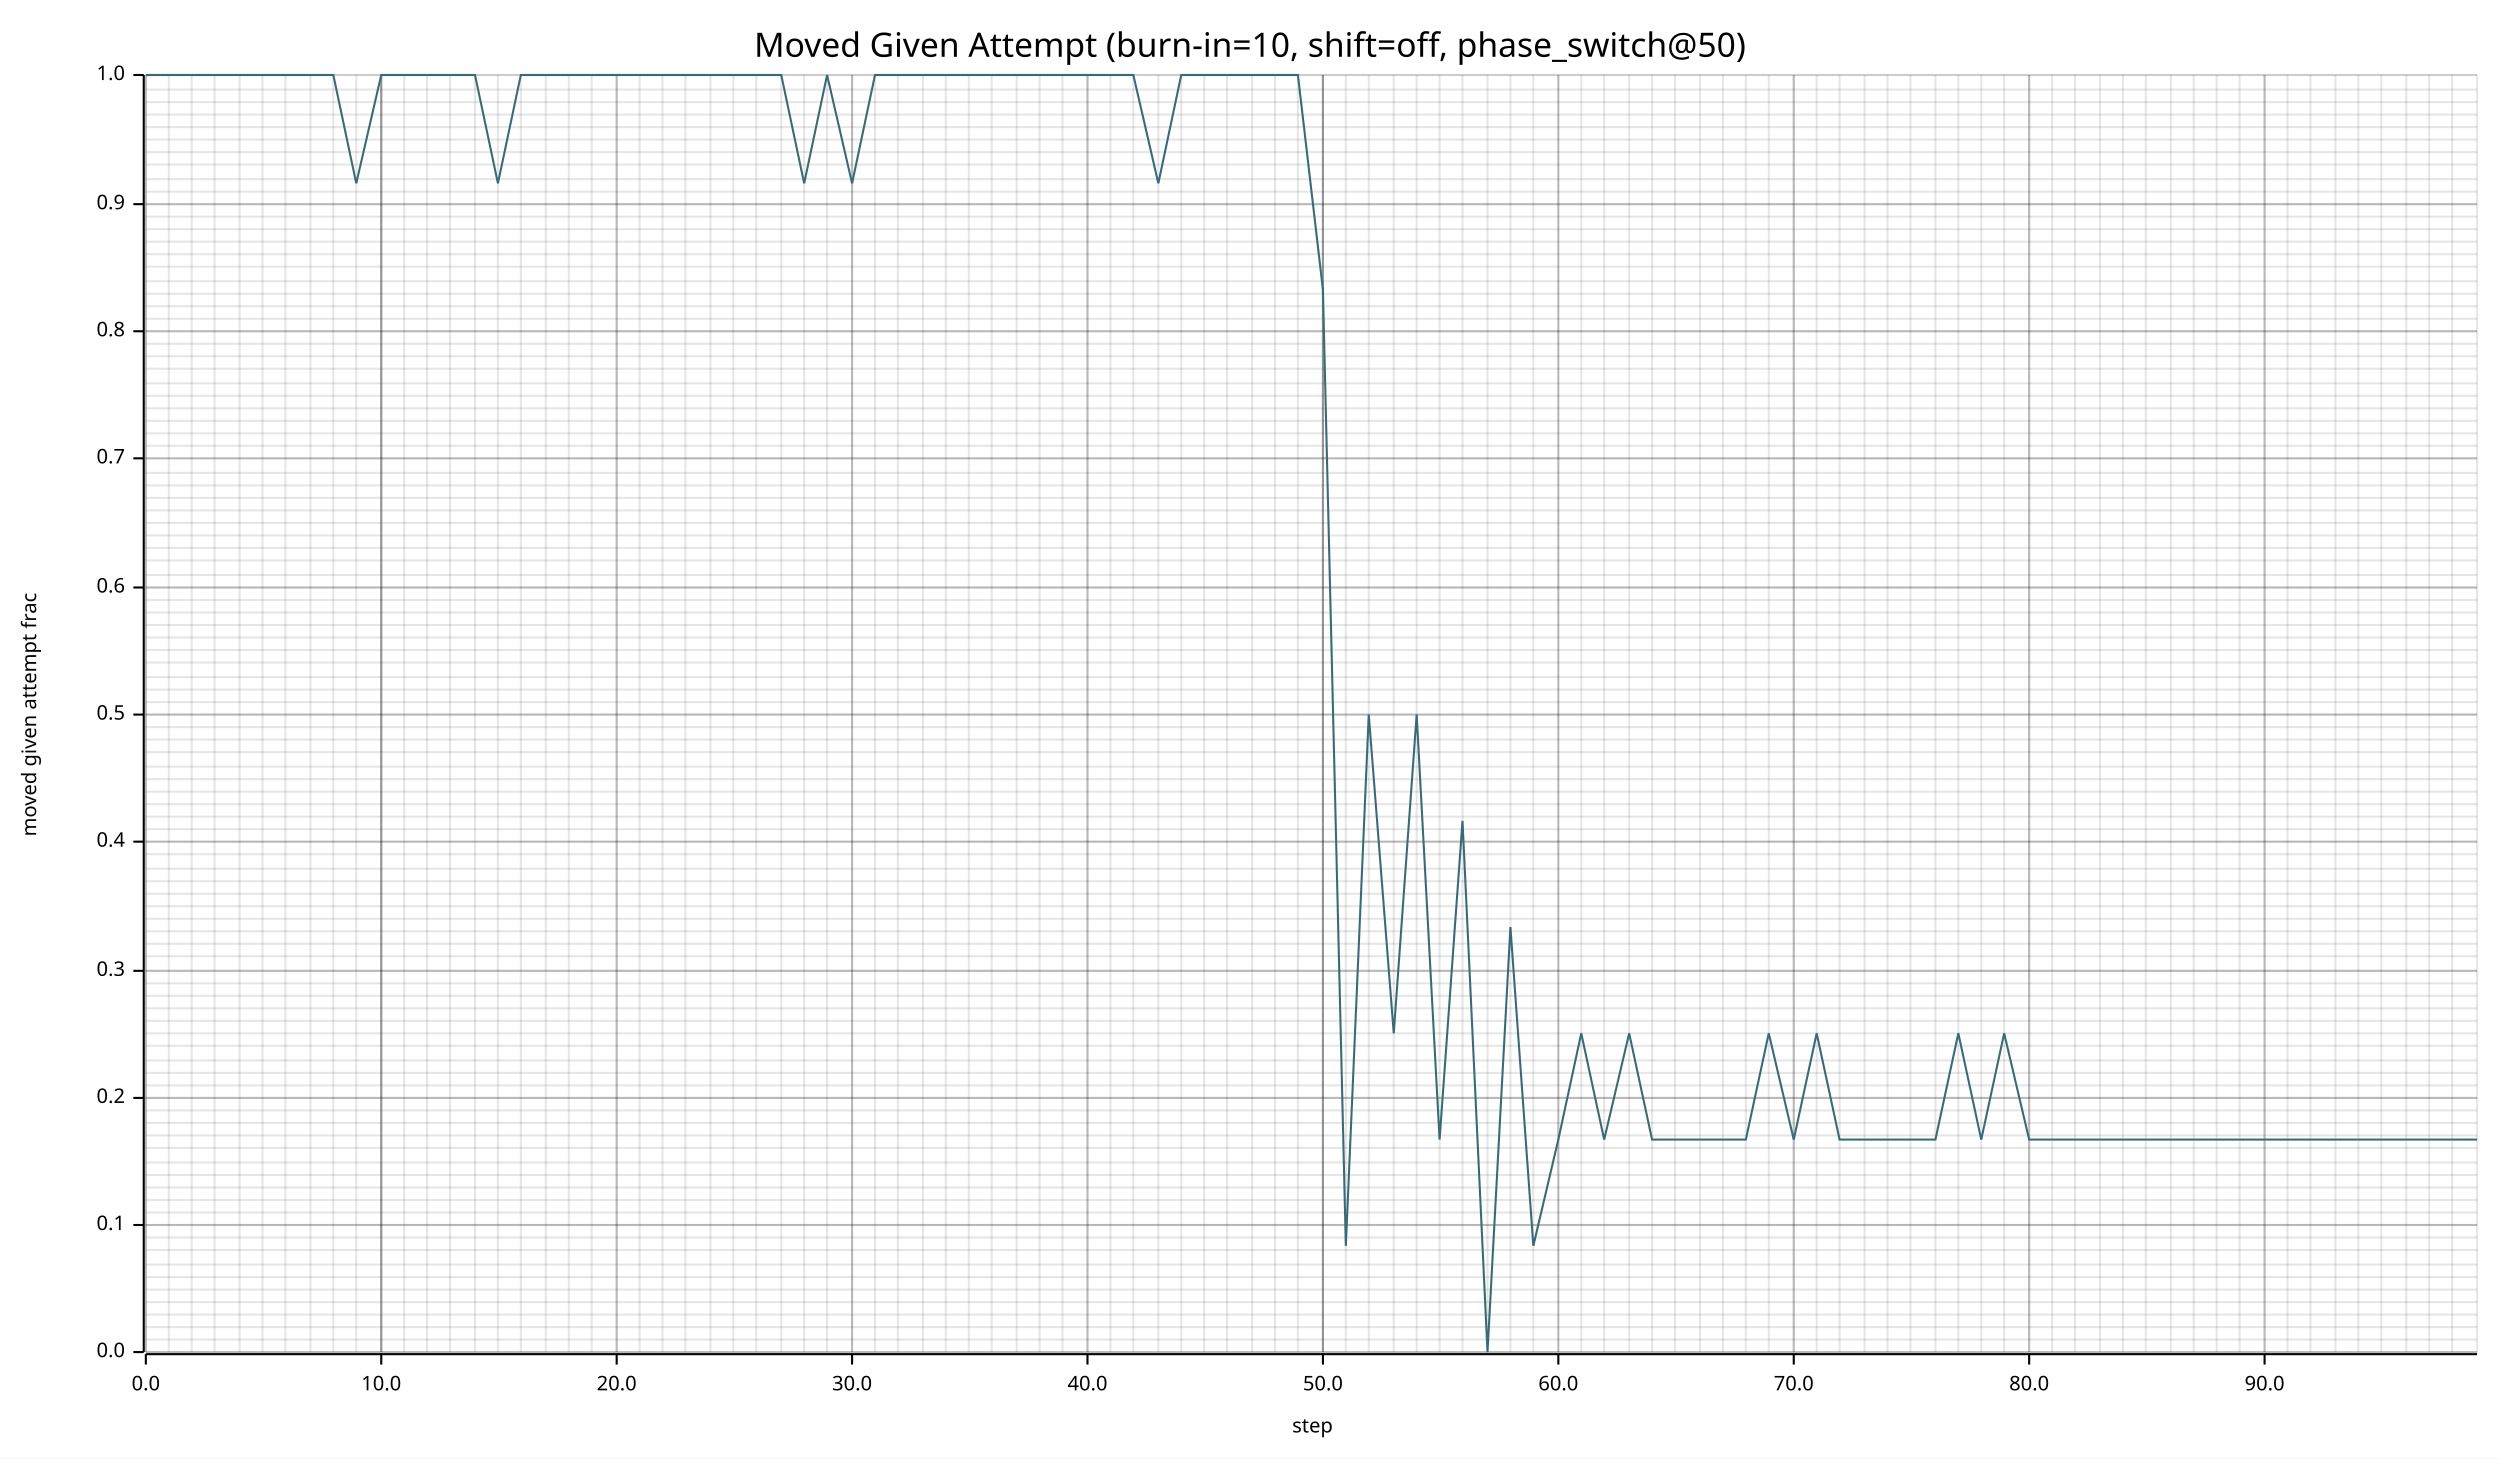
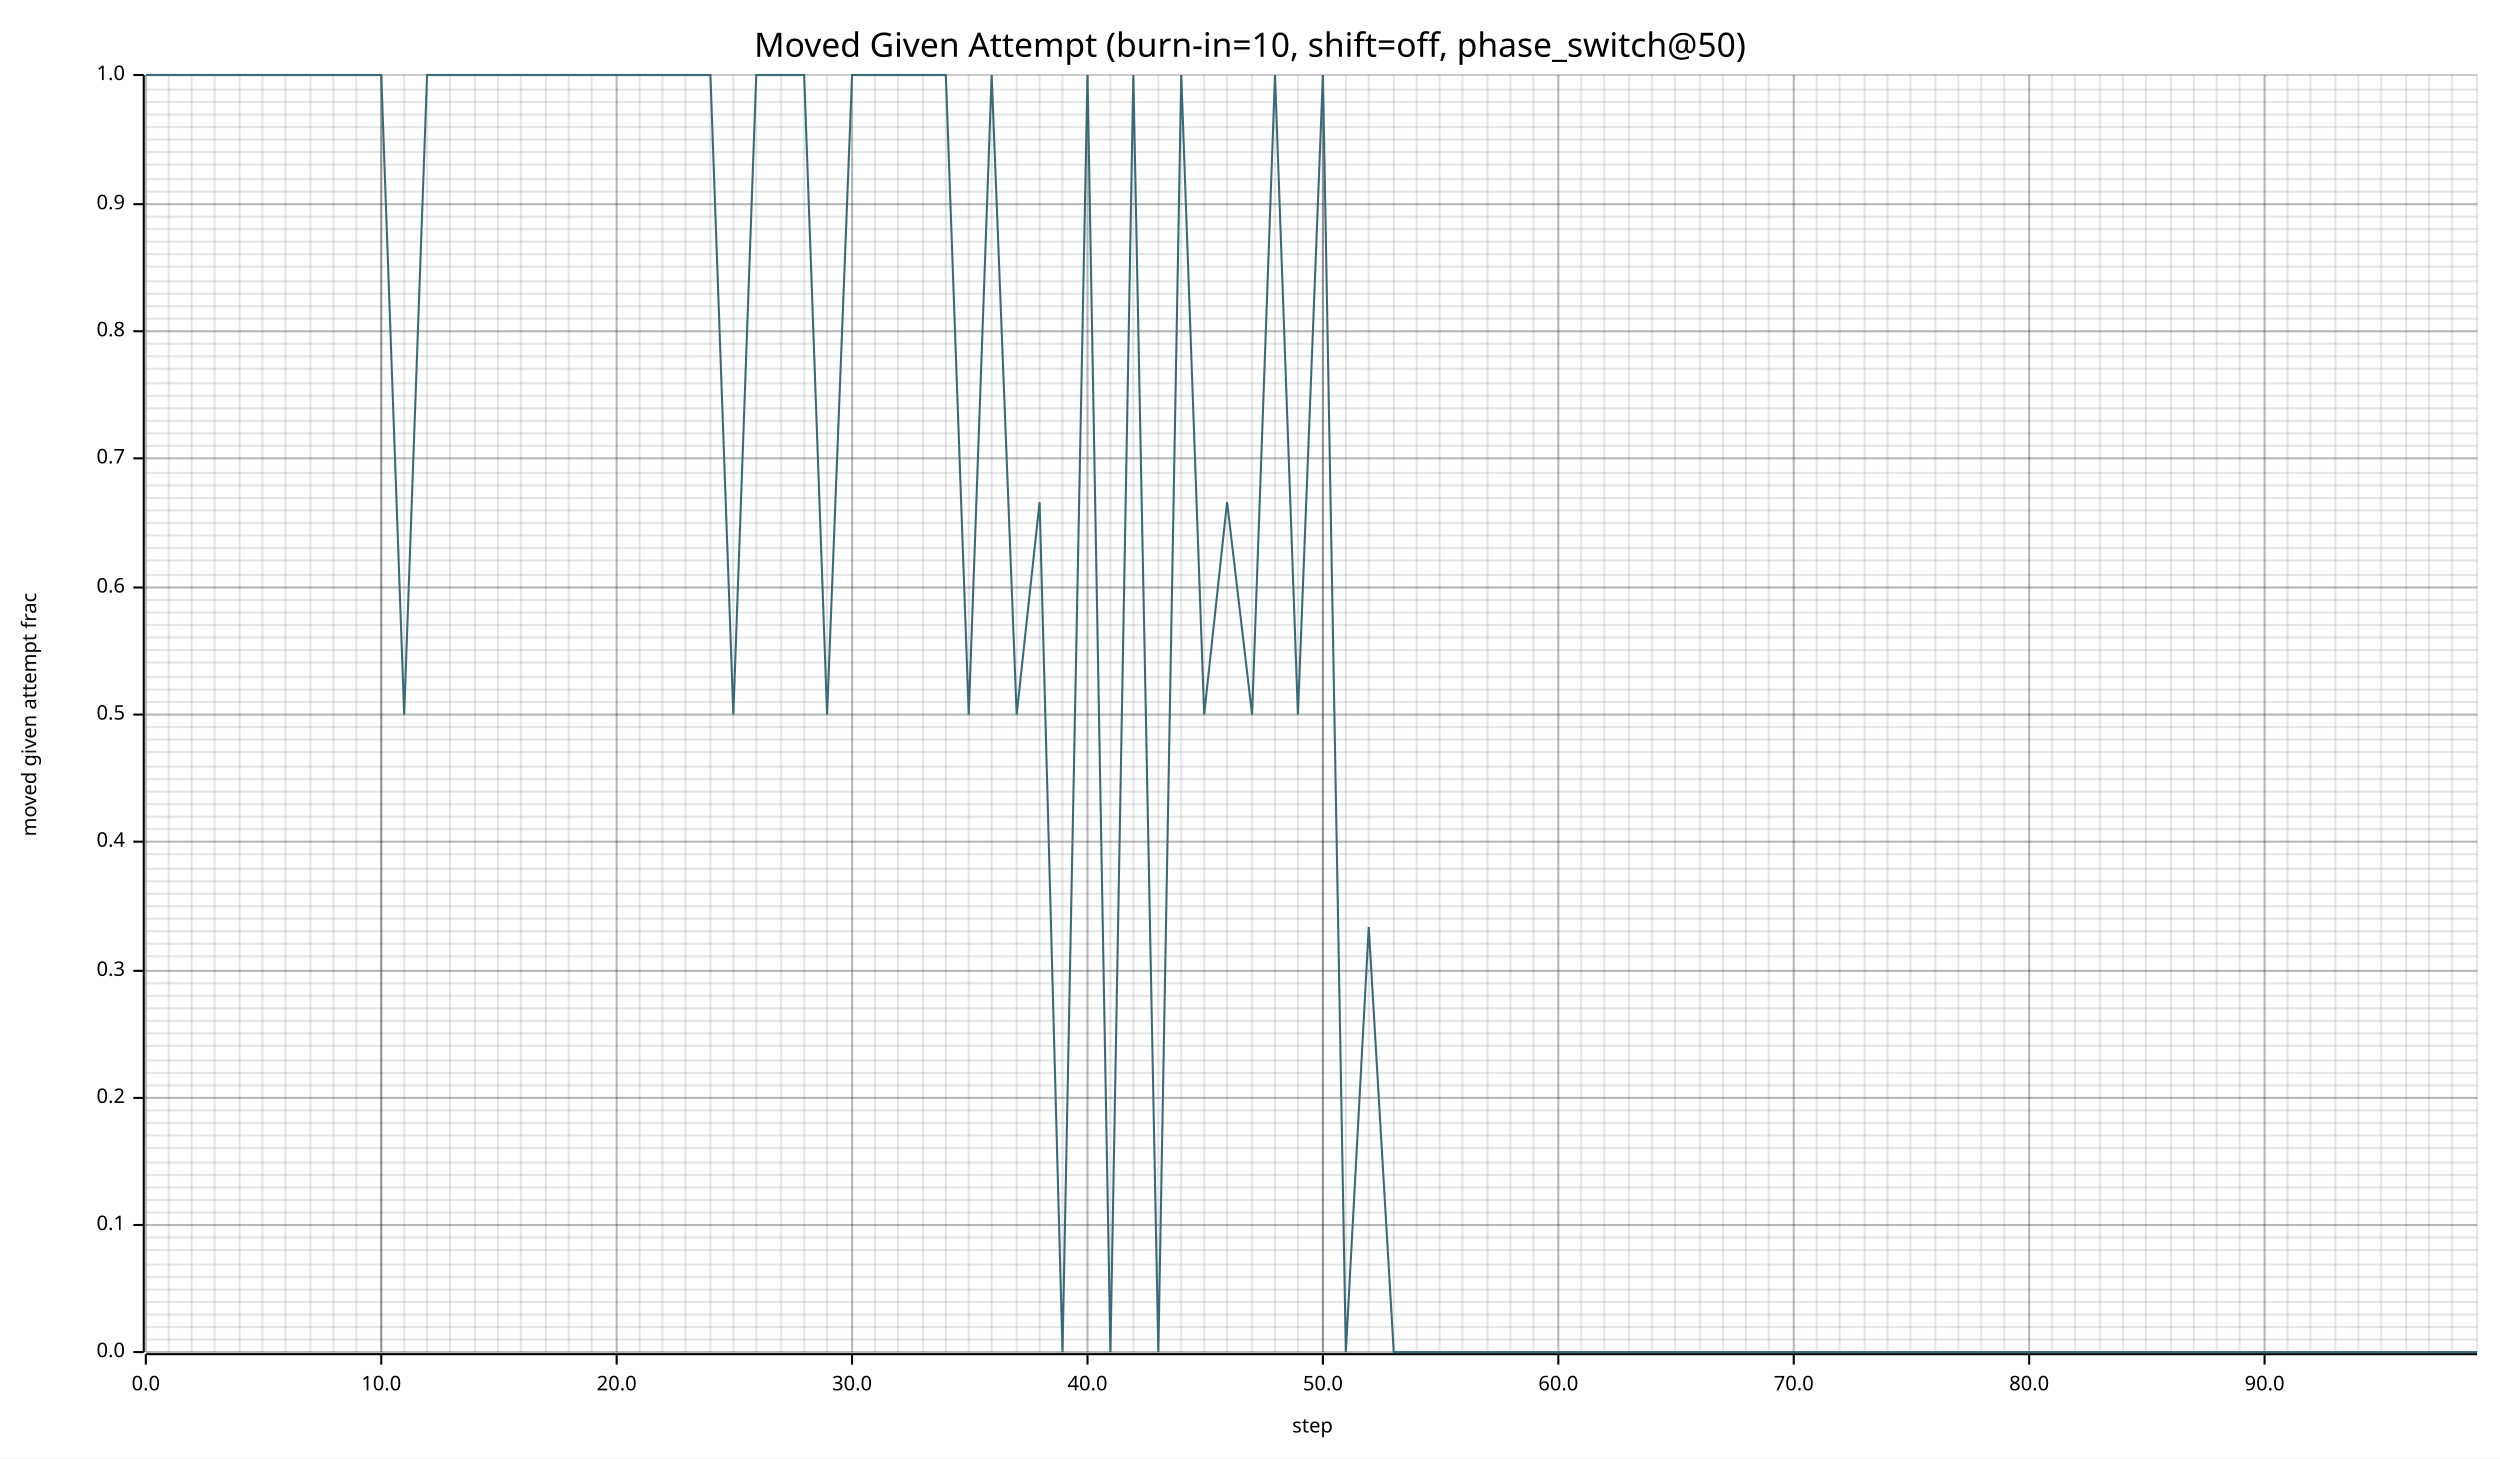
<svg xmlns="http://www.w3.org/2000/svg" width="1200" height="700" viewBox="0 0 1200 700">
  <rect x="0" y="0" width="1200" height="700" opacity="1" fill="#FFFFFF" stroke="none" />
  <text x="600" y="15" dy="0.76em" text-anchor="middle" font-family="sans-serif" font-size="16.129" opacity="1" fill="#000000">
Moved Given Attempt (burn-in=10, shift=off, phase_switch@50)
</text>
  <line opacity="0.1" stroke="#000000" stroke-width="1" x1="70" y1="649" x2="70" y2="36" />
  <line opacity="0.1" stroke="#000000" stroke-width="1" x1="81" y1="649" x2="81" y2="36" />
  <line opacity="0.1" stroke="#000000" stroke-width="1" x1="92" y1="649" x2="92" y2="36" />
  <line opacity="0.1" stroke="#000000" stroke-width="1" x1="103" y1="649" x2="103" y2="36" />
  <line opacity="0.1" stroke="#000000" stroke-width="1" x1="115" y1="649" x2="115" y2="36" />
  <line opacity="0.1" stroke="#000000" stroke-width="1" x1="126" y1="649" x2="126" y2="36" />
  <line opacity="0.1" stroke="#000000" stroke-width="1" x1="137" y1="649" x2="137" y2="36" />
  <line opacity="0.1" stroke="#000000" stroke-width="1" x1="149" y1="649" x2="149" y2="36" />
  <line opacity="0.1" stroke="#000000" stroke-width="1" x1="160" y1="649" x2="160" y2="36" />
  <line opacity="0.1" stroke="#000000" stroke-width="1" x1="171" y1="649" x2="171" y2="36" />
  <line opacity="0.1" stroke="#000000" stroke-width="1" x1="183" y1="649" x2="183" y2="36" />
  <line opacity="0.1" stroke="#000000" stroke-width="1" x1="194" y1="649" x2="194" y2="36" />
  <line opacity="0.1" stroke="#000000" stroke-width="1" x1="205" y1="649" x2="205" y2="36" />
  <line opacity="0.1" stroke="#000000" stroke-width="1" x1="216" y1="649" x2="216" y2="36" />
  <line opacity="0.1" stroke="#000000" stroke-width="1" x1="228" y1="649" x2="228" y2="36" />
  <line opacity="0.1" stroke="#000000" stroke-width="1" x1="239" y1="649" x2="239" y2="36" />
  <line opacity="0.1" stroke="#000000" stroke-width="1" x1="250" y1="649" x2="250" y2="36" />
  <line opacity="0.1" stroke="#000000" stroke-width="1" x1="262" y1="649" x2="262" y2="36" />
  <line opacity="0.1" stroke="#000000" stroke-width="1" x1="273" y1="649" x2="273" y2="36" />
  <line opacity="0.1" stroke="#000000" stroke-width="1" x1="284" y1="649" x2="284" y2="36" />
  <line opacity="0.1" stroke="#000000" stroke-width="1" x1="296" y1="649" x2="296" y2="36" />
  <line opacity="0.1" stroke="#000000" stroke-width="1" x1="307" y1="649" x2="307" y2="36" />
  <line opacity="0.1" stroke="#000000" stroke-width="1" x1="318" y1="649" x2="318" y2="36" />
  <line opacity="0.1" stroke="#000000" stroke-width="1" x1="329" y1="649" x2="329" y2="36" />
  <line opacity="0.1" stroke="#000000" stroke-width="1" x1="341" y1="649" x2="341" y2="36" />
  <line opacity="0.1" stroke="#000000" stroke-width="1" x1="352" y1="649" x2="352" y2="36" />
  <line opacity="0.1" stroke="#000000" stroke-width="1" x1="363" y1="649" x2="363" y2="36" />
  <line opacity="0.1" stroke="#000000" stroke-width="1" x1="375" y1="649" x2="375" y2="36" />
  <line opacity="0.1" stroke="#000000" stroke-width="1" x1="386" y1="649" x2="386" y2="36" />
  <line opacity="0.1" stroke="#000000" stroke-width="1" x1="397" y1="649" x2="397" y2="36" />
  <line opacity="0.1" stroke="#000000" stroke-width="1" x1="409" y1="649" x2="409" y2="36" />
  <line opacity="0.1" stroke="#000000" stroke-width="1" x1="420" y1="649" x2="420" y2="36" />
  <line opacity="0.1" stroke="#000000" stroke-width="1" x1="431" y1="649" x2="431" y2="36" />
  <line opacity="0.1" stroke="#000000" stroke-width="1" x1="443" y1="649" x2="443" y2="36" />
  <line opacity="0.1" stroke="#000000" stroke-width="1" x1="454" y1="649" x2="454" y2="36" />
  <line opacity="0.1" stroke="#000000" stroke-width="1" x1="465" y1="649" x2="465" y2="36" />
  <line opacity="0.1" stroke="#000000" stroke-width="1" x1="476" y1="649" x2="476" y2="36" />
  <line opacity="0.1" stroke="#000000" stroke-width="1" x1="488" y1="649" x2="488" y2="36" />
  <line opacity="0.1" stroke="#000000" stroke-width="1" x1="499" y1="649" x2="499" y2="36" />
  <line opacity="0.1" stroke="#000000" stroke-width="1" x1="510" y1="649" x2="510" y2="36" />
  <line opacity="0.1" stroke="#000000" stroke-width="1" x1="522" y1="649" x2="522" y2="36" />
  <line opacity="0.1" stroke="#000000" stroke-width="1" x1="533" y1="649" x2="533" y2="36" />
  <line opacity="0.1" stroke="#000000" stroke-width="1" x1="544" y1="649" x2="544" y2="36" />
  <line opacity="0.1" stroke="#000000" stroke-width="1" x1="556" y1="649" x2="556" y2="36" />
  <line opacity="0.1" stroke="#000000" stroke-width="1" x1="567" y1="649" x2="567" y2="36" />
  <line opacity="0.1" stroke="#000000" stroke-width="1" x1="578" y1="649" x2="578" y2="36" />
  <line opacity="0.1" stroke="#000000" stroke-width="1" x1="589" y1="649" x2="589" y2="36" />
  <line opacity="0.1" stroke="#000000" stroke-width="1" x1="601" y1="649" x2="601" y2="36" />
  <line opacity="0.1" stroke="#000000" stroke-width="1" x1="612" y1="649" x2="612" y2="36" />
  <line opacity="0.1" stroke="#000000" stroke-width="1" x1="623" y1="649" x2="623" y2="36" />
  <line opacity="0.1" stroke="#000000" stroke-width="1" x1="635" y1="649" x2="635" y2="36" />
  <line opacity="0.1" stroke="#000000" stroke-width="1" x1="646" y1="649" x2="646" y2="36" />
  <line opacity="0.1" stroke="#000000" stroke-width="1" x1="657" y1="649" x2="657" y2="36" />
  <line opacity="0.1" stroke="#000000" stroke-width="1" x1="669" y1="649" x2="669" y2="36" />
  <line opacity="0.1" stroke="#000000" stroke-width="1" x1="680" y1="649" x2="680" y2="36" />
  <line opacity="0.1" stroke="#000000" stroke-width="1" x1="691" y1="649" x2="691" y2="36" />
  <line opacity="0.1" stroke="#000000" stroke-width="1" x1="702" y1="649" x2="702" y2="36" />
  <line opacity="0.1" stroke="#000000" stroke-width="1" x1="714" y1="649" x2="714" y2="36" />
  <line opacity="0.1" stroke="#000000" stroke-width="1" x1="725" y1="649" x2="725" y2="36" />
  <line opacity="0.1" stroke="#000000" stroke-width="1" x1="736" y1="649" x2="736" y2="36" />
  <line opacity="0.1" stroke="#000000" stroke-width="1" x1="748" y1="649" x2="748" y2="36" />
  <line opacity="0.1" stroke="#000000" stroke-width="1" x1="759" y1="649" x2="759" y2="36" />
  <line opacity="0.1" stroke="#000000" stroke-width="1" x1="770" y1="649" x2="770" y2="36" />
  <line opacity="0.1" stroke="#000000" stroke-width="1" x1="782" y1="649" x2="782" y2="36" />
  <line opacity="0.1" stroke="#000000" stroke-width="1" x1="793" y1="649" x2="793" y2="36" />
  <line opacity="0.1" stroke="#000000" stroke-width="1" x1="804" y1="649" x2="804" y2="36" />
  <line opacity="0.1" stroke="#000000" stroke-width="1" x1="816" y1="649" x2="816" y2="36" />
  <line opacity="0.1" stroke="#000000" stroke-width="1" x1="827" y1="649" x2="827" y2="36" />
  <line opacity="0.1" stroke="#000000" stroke-width="1" x1="838" y1="649" x2="838" y2="36" />
  <line opacity="0.1" stroke="#000000" stroke-width="1" x1="849" y1="649" x2="849" y2="36" />
  <line opacity="0.1" stroke="#000000" stroke-width="1" x1="861" y1="649" x2="861" y2="36" />
  <line opacity="0.1" stroke="#000000" stroke-width="1" x1="872" y1="649" x2="872" y2="36" />
  <line opacity="0.1" stroke="#000000" stroke-width="1" x1="883" y1="649" x2="883" y2="36" />
  <line opacity="0.1" stroke="#000000" stroke-width="1" x1="895" y1="649" x2="895" y2="36" />
  <line opacity="0.1" stroke="#000000" stroke-width="1" x1="906" y1="649" x2="906" y2="36" />
  <line opacity="0.1" stroke="#000000" stroke-width="1" x1="917" y1="649" x2="917" y2="36" />
  <line opacity="0.1" stroke="#000000" stroke-width="1" x1="929" y1="649" x2="929" y2="36" />
  <line opacity="0.1" stroke="#000000" stroke-width="1" x1="940" y1="649" x2="940" y2="36" />
  <line opacity="0.1" stroke="#000000" stroke-width="1" x1="951" y1="649" x2="951" y2="36" />
  <line opacity="0.1" stroke="#000000" stroke-width="1" x1="962" y1="649" x2="962" y2="36" />
  <line opacity="0.1" stroke="#000000" stroke-width="1" x1="974" y1="649" x2="974" y2="36" />
  <line opacity="0.1" stroke="#000000" stroke-width="1" x1="985" y1="649" x2="985" y2="36" />
  <line opacity="0.1" stroke="#000000" stroke-width="1" x1="996" y1="649" x2="996" y2="36" />
  <line opacity="0.1" stroke="#000000" stroke-width="1" x1="1008" y1="649" x2="1008" y2="36" />
  <line opacity="0.1" stroke="#000000" stroke-width="1" x1="1019" y1="649" x2="1019" y2="36" />
  <line opacity="0.1" stroke="#000000" stroke-width="1" x1="1030" y1="649" x2="1030" y2="36" />
  <line opacity="0.1" stroke="#000000" stroke-width="1" x1="1042" y1="649" x2="1042" y2="36" />
  <line opacity="0.1" stroke="#000000" stroke-width="1" x1="1053" y1="649" x2="1053" y2="36" />
  <line opacity="0.1" stroke="#000000" stroke-width="1" x1="1064" y1="649" x2="1064" y2="36" />
  <line opacity="0.1" stroke="#000000" stroke-width="1" x1="1075" y1="649" x2="1075" y2="36" />
  <line opacity="0.1" stroke="#000000" stroke-width="1" x1="1087" y1="649" x2="1087" y2="36" />
  <line opacity="0.1" stroke="#000000" stroke-width="1" x1="1098" y1="649" x2="1098" y2="36" />
  <line opacity="0.1" stroke="#000000" stroke-width="1" x1="1109" y1="649" x2="1109" y2="36" />
  <line opacity="0.1" stroke="#000000" stroke-width="1" x1="1121" y1="649" x2="1121" y2="36" />
  <line opacity="0.1" stroke="#000000" stroke-width="1" x1="1132" y1="649" x2="1132" y2="36" />
  <line opacity="0.1" stroke="#000000" stroke-width="1" x1="1143" y1="649" x2="1143" y2="36" />
  <line opacity="0.1" stroke="#000000" stroke-width="1" x1="1155" y1="649" x2="1155" y2="36" />
  <line opacity="0.1" stroke="#000000" stroke-width="1" x1="1166" y1="649" x2="1166" y2="36" />
  <line opacity="0.1" stroke="#000000" stroke-width="1" x1="1177" y1="649" x2="1177" y2="36" />
  <line opacity="0.1" stroke="#000000" stroke-width="1" x1="1189" y1="649" x2="1189" y2="36" />
  <line opacity="0.1" stroke="#000000" stroke-width="1" x1="70" y1="649" x2="1189" y2="649" />
  <line opacity="0.1" stroke="#000000" stroke-width="1" x1="70" y1="643" x2="1189" y2="643" />
  <line opacity="0.1" stroke="#000000" stroke-width="1" x1="70" y1="637" x2="1189" y2="637" />
  <line opacity="0.1" stroke="#000000" stroke-width="1" x1="70" y1="631" x2="1189" y2="631" />
  <line opacity="0.1" stroke="#000000" stroke-width="1" x1="70" y1="625" x2="1189" y2="625" />
  <line opacity="0.1" stroke="#000000" stroke-width="1" x1="70" y1="619" x2="1189" y2="619" />
  <line opacity="0.1" stroke="#000000" stroke-width="1" x1="70" y1="613" x2="1189" y2="613" />
  <line opacity="0.1" stroke="#000000" stroke-width="1" x1="70" y1="607" x2="1189" y2="607" />
  <line opacity="0.1" stroke="#000000" stroke-width="1" x1="70" y1="600" x2="1189" y2="600" />
  <line opacity="0.1" stroke="#000000" stroke-width="1" x1="70" y1="594" x2="1189" y2="594" />
  <line opacity="0.1" stroke="#000000" stroke-width="1" x1="70" y1="588" x2="1189" y2="588" />
  <line opacity="0.1" stroke="#000000" stroke-width="1" x1="70" y1="582" x2="1189" y2="582" />
  <line opacity="0.1" stroke="#000000" stroke-width="1" x1="70" y1="576" x2="1189" y2="576" />
  <line opacity="0.1" stroke="#000000" stroke-width="1" x1="70" y1="570" x2="1189" y2="570" />
  <line opacity="0.1" stroke="#000000" stroke-width="1" x1="70" y1="564" x2="1189" y2="564" />
  <line opacity="0.1" stroke="#000000" stroke-width="1" x1="70" y1="558" x2="1189" y2="558" />
  <line opacity="0.1" stroke="#000000" stroke-width="1" x1="70" y1="551" x2="1189" y2="551" />
  <line opacity="0.1" stroke="#000000" stroke-width="1" x1="70" y1="545" x2="1189" y2="545" />
  <line opacity="0.1" stroke="#000000" stroke-width="1" x1="70" y1="539" x2="1189" y2="539" />
  <line opacity="0.1" stroke="#000000" stroke-width="1" x1="70" y1="533" x2="1189" y2="533" />
  <line opacity="0.1" stroke="#000000" stroke-width="1" x1="70" y1="527" x2="1189" y2="527" />
  <line opacity="0.1" stroke="#000000" stroke-width="1" x1="70" y1="521" x2="1189" y2="521" />
  <line opacity="0.1" stroke="#000000" stroke-width="1" x1="70" y1="515" x2="1189" y2="515" />
  <line opacity="0.1" stroke="#000000" stroke-width="1" x1="70" y1="509" x2="1189" y2="509" />
  <line opacity="0.1" stroke="#000000" stroke-width="1" x1="70" y1="502" x2="1189" y2="502" />
  <line opacity="0.1" stroke="#000000" stroke-width="1" x1="70" y1="496" x2="1189" y2="496" />
  <line opacity="0.1" stroke="#000000" stroke-width="1" x1="70" y1="490" x2="1189" y2="490" />
  <line opacity="0.1" stroke="#000000" stroke-width="1" x1="70" y1="484" x2="1189" y2="484" />
  <line opacity="0.1" stroke="#000000" stroke-width="1" x1="70" y1="478" x2="1189" y2="478" />
  <line opacity="0.1" stroke="#000000" stroke-width="1" x1="70" y1="472" x2="1189" y2="472" />
  <line opacity="0.1" stroke="#000000" stroke-width="1" x1="70" y1="466" x2="1189" y2="466" />
  <line opacity="0.1" stroke="#000000" stroke-width="1" x1="70" y1="459" x2="1189" y2="459" />
  <line opacity="0.1" stroke="#000000" stroke-width="1" x1="70" y1="453" x2="1189" y2="453" />
  <line opacity="0.1" stroke="#000000" stroke-width="1" x1="70" y1="447" x2="1189" y2="447" />
  <line opacity="0.1" stroke="#000000" stroke-width="1" x1="70" y1="441" x2="1189" y2="441" />
  <line opacity="0.1" stroke="#000000" stroke-width="1" x1="70" y1="435" x2="1189" y2="435" />
  <line opacity="0.1" stroke="#000000" stroke-width="1" x1="70" y1="429" x2="1189" y2="429" />
  <line opacity="0.1" stroke="#000000" stroke-width="1" x1="70" y1="423" x2="1189" y2="423" />
  <line opacity="0.1" stroke="#000000" stroke-width="1" x1="70" y1="417" x2="1189" y2="417" />
  <line opacity="0.1" stroke="#000000" stroke-width="1" x1="70" y1="410" x2="1189" y2="410" />
  <line opacity="0.1" stroke="#000000" stroke-width="1" x1="70" y1="404" x2="1189" y2="404" />
  <line opacity="0.1" stroke="#000000" stroke-width="1" x1="70" y1="398" x2="1189" y2="398" />
  <line opacity="0.1" stroke="#000000" stroke-width="1" x1="70" y1="392" x2="1189" y2="392" />
  <line opacity="0.1" stroke="#000000" stroke-width="1" x1="70" y1="386" x2="1189" y2="386" />
  <line opacity="0.1" stroke="#000000" stroke-width="1" x1="70" y1="380" x2="1189" y2="380" />
  <line opacity="0.1" stroke="#000000" stroke-width="1" x1="70" y1="374" x2="1189" y2="374" />
  <line opacity="0.1" stroke="#000000" stroke-width="1" x1="70" y1="368" x2="1189" y2="368" />
  <line opacity="0.1" stroke="#000000" stroke-width="1" x1="70" y1="361" x2="1189" y2="361" />
  <line opacity="0.1" stroke="#000000" stroke-width="1" x1="70" y1="355" x2="1189" y2="355" />
  <line opacity="0.1" stroke="#000000" stroke-width="1" x1="70" y1="349" x2="1189" y2="349" />
  <line opacity="0.1" stroke="#000000" stroke-width="1" x1="70" y1="343" x2="1189" y2="343" />
  <line opacity="0.1" stroke="#000000" stroke-width="1" x1="70" y1="337" x2="1189" y2="337" />
  <line opacity="0.1" stroke="#000000" stroke-width="1" x1="70" y1="331" x2="1189" y2="331" />
  <line opacity="0.1" stroke="#000000" stroke-width="1" x1="70" y1="325" x2="1189" y2="325" />
  <line opacity="0.1" stroke="#000000" stroke-width="1" x1="70" y1="318" x2="1189" y2="318" />
  <line opacity="0.1" stroke="#000000" stroke-width="1" x1="70" y1="312" x2="1189" y2="312" />
  <line opacity="0.1" stroke="#000000" stroke-width="1" x1="70" y1="306" x2="1189" y2="306" />
  <line opacity="0.1" stroke="#000000" stroke-width="1" x1="70" y1="300" x2="1189" y2="300" />
  <line opacity="0.1" stroke="#000000" stroke-width="1" x1="70" y1="294" x2="1189" y2="294" />
  <line opacity="0.1" stroke="#000000" stroke-width="1" x1="70" y1="288" x2="1189" y2="288" />
  <line opacity="0.1" stroke="#000000" stroke-width="1" x1="70" y1="282" x2="1189" y2="282" />
  <line opacity="0.1" stroke="#000000" stroke-width="1" x1="70" y1="276" x2="1189" y2="276" />
  <line opacity="0.1" stroke="#000000" stroke-width="1" x1="70" y1="269" x2="1189" y2="269" />
  <line opacity="0.1" stroke="#000000" stroke-width="1" x1="70" y1="263" x2="1189" y2="263" />
  <line opacity="0.1" stroke="#000000" stroke-width="1" x1="70" y1="257" x2="1189" y2="257" />
  <line opacity="0.1" stroke="#000000" stroke-width="1" x1="70" y1="251" x2="1189" y2="251" />
  <line opacity="0.1" stroke="#000000" stroke-width="1" x1="70" y1="245" x2="1189" y2="245" />
  <line opacity="0.1" stroke="#000000" stroke-width="1" x1="70" y1="239" x2="1189" y2="239" />
  <line opacity="0.1" stroke="#000000" stroke-width="1" x1="70" y1="233" x2="1189" y2="233" />
  <line opacity="0.1" stroke="#000000" stroke-width="1" x1="70" y1="227" x2="1189" y2="227" />
  <line opacity="0.1" stroke="#000000" stroke-width="1" x1="70" y1="220" x2="1189" y2="220" />
  <line opacity="0.1" stroke="#000000" stroke-width="1" x1="70" y1="214" x2="1189" y2="214" />
  <line opacity="0.1" stroke="#000000" stroke-width="1" x1="70" y1="208" x2="1189" y2="208" />
  <line opacity="0.1" stroke="#000000" stroke-width="1" x1="70" y1="202" x2="1189" y2="202" />
  <line opacity="0.1" stroke="#000000" stroke-width="1" x1="70" y1="196" x2="1189" y2="196" />
  <line opacity="0.1" stroke="#000000" stroke-width="1" x1="70" y1="190" x2="1189" y2="190" />
  <line opacity="0.1" stroke="#000000" stroke-width="1" x1="70" y1="184" x2="1189" y2="184" />
  <line opacity="0.1" stroke="#000000" stroke-width="1" x1="70" y1="177" x2="1189" y2="177" />
  <line opacity="0.1" stroke="#000000" stroke-width="1" x1="70" y1="171" x2="1189" y2="171" />
  <line opacity="0.1" stroke="#000000" stroke-width="1" x1="70" y1="165" x2="1189" y2="165" />
  <line opacity="0.1" stroke="#000000" stroke-width="1" x1="70" y1="159" x2="1189" y2="159" />
  <line opacity="0.1" stroke="#000000" stroke-width="1" x1="70" y1="153" x2="1189" y2="153" />
  <line opacity="0.1" stroke="#000000" stroke-width="1" x1="70" y1="147" x2="1189" y2="147" />
  <line opacity="0.1" stroke="#000000" stroke-width="1" x1="70" y1="141" x2="1189" y2="141" />
  <line opacity="0.1" stroke="#000000" stroke-width="1" x1="70" y1="135" x2="1189" y2="135" />
  <line opacity="0.1" stroke="#000000" stroke-width="1" x1="70" y1="128" x2="1189" y2="128" />
  <line opacity="0.1" stroke="#000000" stroke-width="1" x1="70" y1="122" x2="1189" y2="122" />
  <line opacity="0.1" stroke="#000000" stroke-width="1" x1="70" y1="116" x2="1189" y2="116" />
  <line opacity="0.1" stroke="#000000" stroke-width="1" x1="70" y1="110" x2="1189" y2="110" />
  <line opacity="0.1" stroke="#000000" stroke-width="1" x1="70" y1="104" x2="1189" y2="104" />
  <line opacity="0.1" stroke="#000000" stroke-width="1" x1="70" y1="98" x2="1189" y2="98" />
  <line opacity="0.1" stroke="#000000" stroke-width="1" x1="70" y1="92" x2="1189" y2="92" />
  <line opacity="0.1" stroke="#000000" stroke-width="1" x1="70" y1="86" x2="1189" y2="86" />
  <line opacity="0.1" stroke="#000000" stroke-width="1" x1="70" y1="79" x2="1189" y2="79" />
  <line opacity="0.1" stroke="#000000" stroke-width="1" x1="70" y1="73" x2="1189" y2="73" />
  <line opacity="0.1" stroke="#000000" stroke-width="1" x1="70" y1="67" x2="1189" y2="67" />
  <line opacity="0.1" stroke="#000000" stroke-width="1" x1="70" y1="61" x2="1189" y2="61" />
  <line opacity="0.1" stroke="#000000" stroke-width="1" x1="70" y1="55" x2="1189" y2="55" />
  <line opacity="0.1" stroke="#000000" stroke-width="1" x1="70" y1="49" x2="1189" y2="49" />
  <line opacity="0.1" stroke="#000000" stroke-width="1" x1="70" y1="43" x2="1189" y2="43" />
  <text x="10" y="343" dy="0.76em" text-anchor="middle" font-family="sans-serif" font-size="9.677" opacity="1" fill="#000000" transform="rotate(270, 10, 343)">
moved given attempt frac
</text>
  <text x="630" y="690" dy="-0.5ex" text-anchor="middle" font-family="sans-serif" font-size="9.677" opacity="1" fill="#000000">
step
</text>
  <line opacity="0.2" stroke="#000000" stroke-width="1" x1="70" y1="649" x2="70" y2="36" />
  <line opacity="0.2" stroke="#000000" stroke-width="1" x1="183" y1="649" x2="183" y2="36" />
  <line opacity="0.2" stroke="#000000" stroke-width="1" x1="296" y1="649" x2="296" y2="36" />
  <line opacity="0.2" stroke="#000000" stroke-width="1" x1="409" y1="649" x2="409" y2="36" />
  <line opacity="0.2" stroke="#000000" stroke-width="1" x1="522" y1="649" x2="522" y2="36" />
  <line opacity="0.2" stroke="#000000" stroke-width="1" x1="635" y1="649" x2="635" y2="36" />
  <line opacity="0.2" stroke="#000000" stroke-width="1" x1="748" y1="649" x2="748" y2="36" />
  <line opacity="0.2" stroke="#000000" stroke-width="1" x1="861" y1="649" x2="861" y2="36" />
  <line opacity="0.2" stroke="#000000" stroke-width="1" x1="974" y1="649" x2="974" y2="36" />
  <line opacity="0.2" stroke="#000000" stroke-width="1" x1="1087" y1="649" x2="1087" y2="36" />
  <line opacity="0.2" stroke="#000000" stroke-width="1" x1="70" y1="649" x2="1189" y2="649" />
  <line opacity="0.2" stroke="#000000" stroke-width="1" x1="70" y1="588" x2="1189" y2="588" />
  <line opacity="0.2" stroke="#000000" stroke-width="1" x1="70" y1="527" x2="1189" y2="527" />
  <line opacity="0.2" stroke="#000000" stroke-width="1" x1="70" y1="466" x2="1189" y2="466" />
  <line opacity="0.2" stroke="#000000" stroke-width="1" x1="70" y1="404" x2="1189" y2="404" />
  <line opacity="0.2" stroke="#000000" stroke-width="1" x1="70" y1="343" x2="1189" y2="343" />
  <line opacity="0.2" stroke="#000000" stroke-width="1" x1="70" y1="282" x2="1189" y2="282" />
  <line opacity="0.2" stroke="#000000" stroke-width="1" x1="70" y1="220" x2="1189" y2="220" />
  <line opacity="0.2" stroke="#000000" stroke-width="1" x1="70" y1="159" x2="1189" y2="159" />
  <line opacity="0.2" stroke="#000000" stroke-width="1" x1="70" y1="98" x2="1189" y2="98" />
  <line opacity="0.2" stroke="#000000" stroke-width="1" x1="70" y1="36" x2="1189" y2="36" />
  <polyline fill="none" opacity="1" stroke="#000000" stroke-width="1" points="69,36 69,649 " />
  <text x="60" y="649" dy="0.5ex" text-anchor="end" font-family="sans-serif" font-size="9.677" opacity="1" fill="#000000">
0.0
</text>
  <polyline fill="none" opacity="1" stroke="#000000" stroke-width="1" points="64,649 69,649 " />
  <text x="60" y="588" dy="0.5ex" text-anchor="end" font-family="sans-serif" font-size="9.677" opacity="1" fill="#000000">
0.1
</text>
  <polyline fill="none" opacity="1" stroke="#000000" stroke-width="1" points="64,588 69,588 " />
  <text x="60" y="527" dy="0.5ex" text-anchor="end" font-family="sans-serif" font-size="9.677" opacity="1" fill="#000000">
0.2
</text>
  <polyline fill="none" opacity="1" stroke="#000000" stroke-width="1" points="64,527 69,527 " />
  <text x="60" y="466" dy="0.5ex" text-anchor="end" font-family="sans-serif" font-size="9.677" opacity="1" fill="#000000">
0.3
</text>
  <polyline fill="none" opacity="1" stroke="#000000" stroke-width="1" points="64,466 69,466 " />
  <text x="60" y="404" dy="0.5ex" text-anchor="end" font-family="sans-serif" font-size="9.677" opacity="1" fill="#000000">
0.4
</text>
  <polyline fill="none" opacity="1" stroke="#000000" stroke-width="1" points="64,404 69,404 " />
  <text x="60" y="343" dy="0.5ex" text-anchor="end" font-family="sans-serif" font-size="9.677" opacity="1" fill="#000000">
0.5
</text>
  <polyline fill="none" opacity="1" stroke="#000000" stroke-width="1" points="64,343 69,343 " />
  <text x="60" y="282" dy="0.5ex" text-anchor="end" font-family="sans-serif" font-size="9.677" opacity="1" fill="#000000">
0.6
</text>
  <polyline fill="none" opacity="1" stroke="#000000" stroke-width="1" points="64,282 69,282 " />
  <text x="60" y="220" dy="0.5ex" text-anchor="end" font-family="sans-serif" font-size="9.677" opacity="1" fill="#000000">
0.7
</text>
  <polyline fill="none" opacity="1" stroke="#000000" stroke-width="1" points="64,220 69,220 " />
  <text x="60" y="159" dy="0.5ex" text-anchor="end" font-family="sans-serif" font-size="9.677" opacity="1" fill="#000000">
0.8
</text>
  <polyline fill="none" opacity="1" stroke="#000000" stroke-width="1" points="64,159 69,159 " />
  <text x="60" y="98" dy="0.5ex" text-anchor="end" font-family="sans-serif" font-size="9.677" opacity="1" fill="#000000">
0.9
</text>
  <polyline fill="none" opacity="1" stroke="#000000" stroke-width="1" points="64,98 69,98 " />
  <text x="60" y="36" dy="0.5ex" text-anchor="end" font-family="sans-serif" font-size="9.677" opacity="1" fill="#000000">
1.0
</text>
  <polyline fill="none" opacity="1" stroke="#000000" stroke-width="1" points="64,36 69,36 " />
  <polyline fill="none" opacity="1" stroke="#000000" stroke-width="1" points="70,650 1189,650 " />
  <text x="70" y="660" dy="0.76em" text-anchor="middle" font-family="sans-serif" font-size="9.677" opacity="1" fill="#000000">
0.0
</text>
  <polyline fill="none" opacity="1" stroke="#000000" stroke-width="1" points="70,650 70,655 " />
  <text x="183" y="660" dy="0.76em" text-anchor="middle" font-family="sans-serif" font-size="9.677" opacity="1" fill="#000000">
10.0
</text>
  <polyline fill="none" opacity="1" stroke="#000000" stroke-width="1" points="183,650 183,655 " />
  <text x="296" y="660" dy="0.76em" text-anchor="middle" font-family="sans-serif" font-size="9.677" opacity="1" fill="#000000">
20.0
</text>
  <polyline fill="none" opacity="1" stroke="#000000" stroke-width="1" points="296,650 296,655 " />
  <text x="409" y="660" dy="0.76em" text-anchor="middle" font-family="sans-serif" font-size="9.677" opacity="1" fill="#000000">
30.0
</text>
  <polyline fill="none" opacity="1" stroke="#000000" stroke-width="1" points="409,650 409,655 " />
  <text x="522" y="660" dy="0.76em" text-anchor="middle" font-family="sans-serif" font-size="9.677" opacity="1" fill="#000000">
40.0
</text>
  <polyline fill="none" opacity="1" stroke="#000000" stroke-width="1" points="522,650 522,655 " />
  <text x="635" y="660" dy="0.76em" text-anchor="middle" font-family="sans-serif" font-size="9.677" opacity="1" fill="#000000">
50.0
</text>
  <polyline fill="none" opacity="1" stroke="#000000" stroke-width="1" points="635,650 635,655 " />
  <text x="748" y="660" dy="0.76em" text-anchor="middle" font-family="sans-serif" font-size="9.677" opacity="1" fill="#000000">
60.0
</text>
  <polyline fill="none" opacity="1" stroke="#000000" stroke-width="1" points="748,650 748,655 " />
  <text x="861" y="660" dy="0.76em" text-anchor="middle" font-family="sans-serif" font-size="9.677" opacity="1" fill="#000000">
70.0
</text>
  <polyline fill="none" opacity="1" stroke="#000000" stroke-width="1" points="861,650 861,655 " />
  <text x="974" y="660" dy="0.76em" text-anchor="middle" font-family="sans-serif" font-size="9.677" opacity="1" fill="#000000">
80.0
</text>
  <polyline fill="none" opacity="1" stroke="#000000" stroke-width="1" points="974,650 974,655 " />
  <text x="1087" y="660" dy="0.76em" text-anchor="middle" font-family="sans-serif" font-size="9.677" opacity="1" fill="#000000">
90.0
</text>
  <polyline fill="none" opacity="1" stroke="#000000" stroke-width="1" points="1087,650 1087,655 " />
  <polyline fill="none" opacity="0.2" stroke="#000000" stroke-width="1" points="183,649 183,36 " />
  <polyline fill="none" opacity="0.2" stroke="#000000" stroke-width="1" points="635,649 635,36 " />
-   <polyline fill="none" opacity="1" stroke="#3A6A78" stroke-width="1" points="70,36 81,36 92,36 103,36 115,36 126,36 137,36 149,36 160,36 171,88 183,36 194,36 205,36 216,36 228,36 239,88 250,36 262,36 273,36 284,36 296,36 307,36 318,36 329,36 341,36 352,36 363,36 375,36 386,88 397,36 409,88 420,36 431,36 443,36 454,36 465,36 476,36 488,36 499,36 510,36 522,36 533,36 544,36 556,88 567,36 578,36 589,36 601,36 612,36 623,36 635,139 646,598 657,343 669,496 680,343 691,547 702,394 714,649 725,445 736,598 748,547 759,496 770,547 782,496 793,547 804,547 816,547 827,547 838,547 849,496 861,547 872,496 883,547 895,547 906,547 917,547 929,547 940,496 951,547 962,496 974,547 985,547 996,547 1008,547 1019,547 1030,547 1042,547 1053,547 1064,547 1075,547 1087,547 1098,547 1109,547 1121,547 1132,547 1143,547 1155,547 1166,547 1177,547 1189,547 " />
+   <polyline fill="none" opacity="1" stroke="#3A6A78" stroke-width="1" points="70,36 81,36 92,36 103,36 115,36 126,36 137,36 149,36 160,36 171,36 183,36 194,343 205,36 216,36 228,36 239,36 250,36 262,36 273,36 284,36 296,36 307,36 318,36 329,36 341,36 352,343 363,36 375,36 386,36 397,343 409,36 420,36 431,36 443,36 454,36 465,343 476,36 488,343 499,241 510,649 522,36 533,649 544,36 556,649 567,36 578,343 589,241 601,343 612,36 623,343 635,36 646,649 657,445 669,649 680,649 691,649 702,649 714,649 725,649 736,649 748,649 759,649 770,649 782,649 793,649 804,649 816,649 827,649 838,649 849,649 861,649 872,649 883,649 895,649 906,649 917,649 929,649 940,649 951,649 962,649 974,649 985,649 996,649 1008,649 1019,649 1030,649 1042,649 1053,649 1064,649 1075,649 1087,649 1098,649 1109,649 1121,649 1132,649 1143,649 1155,649 1166,649 1177,649 1189,649 " />
</svg>
